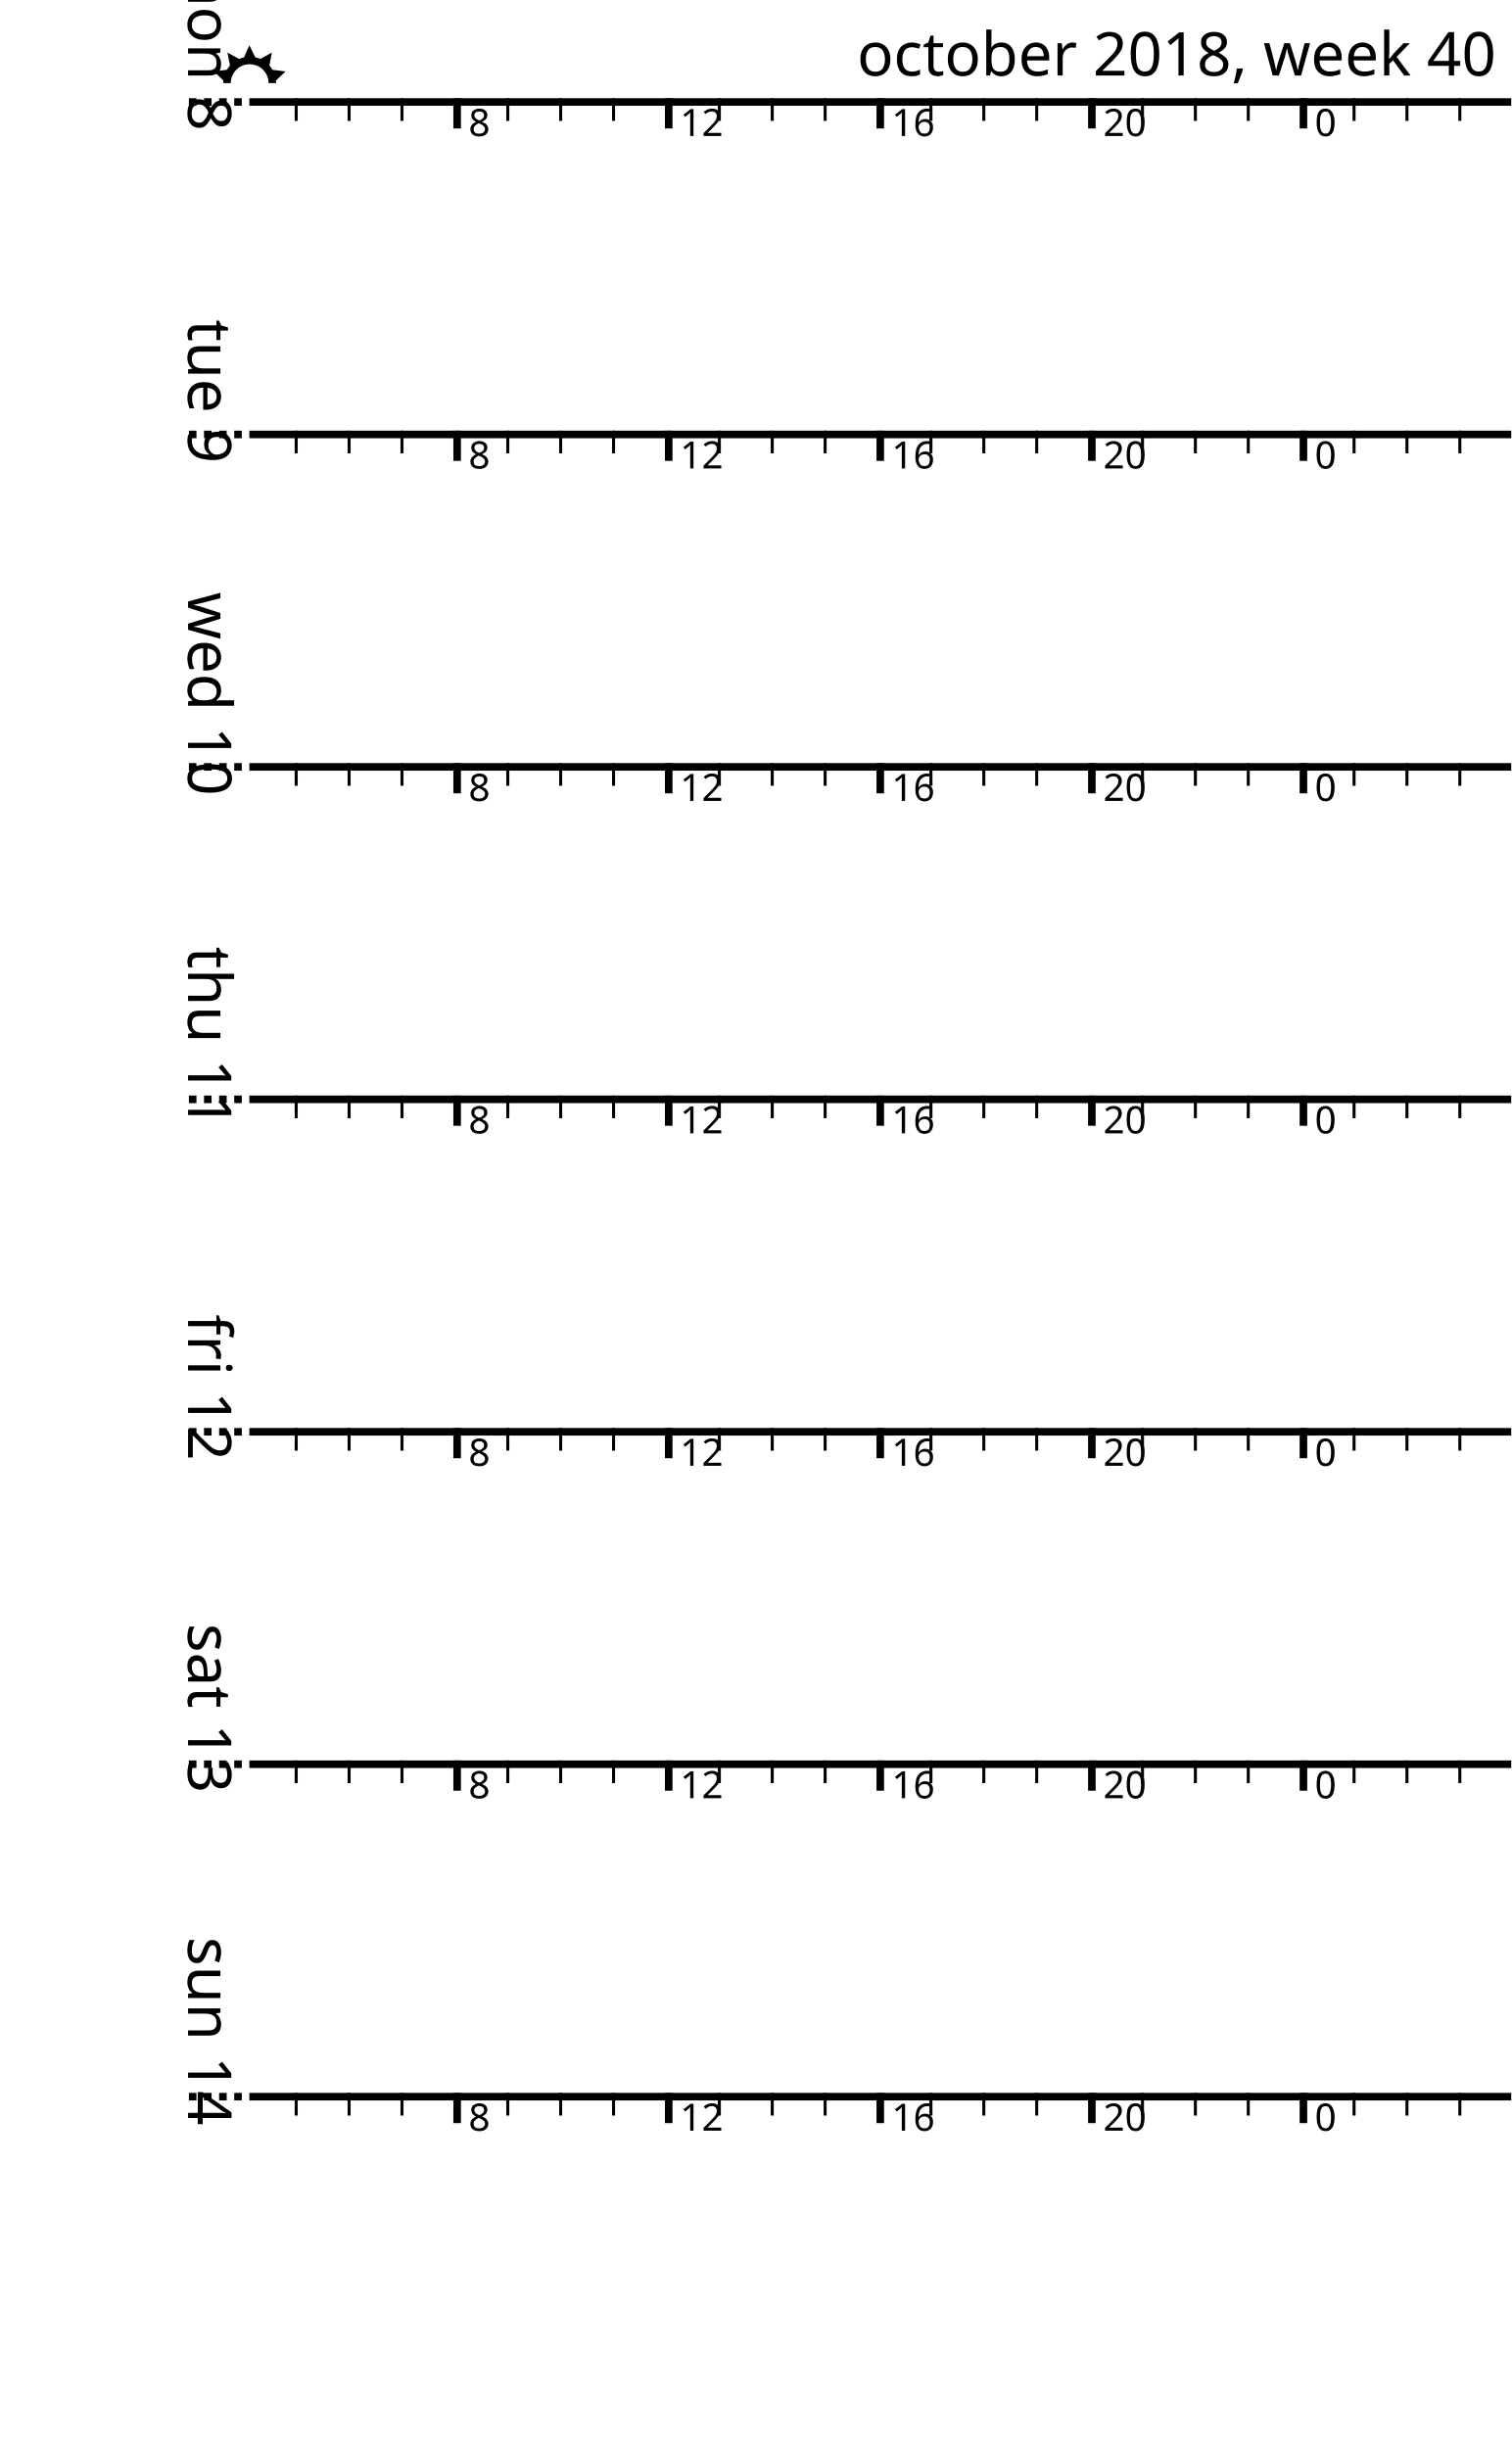
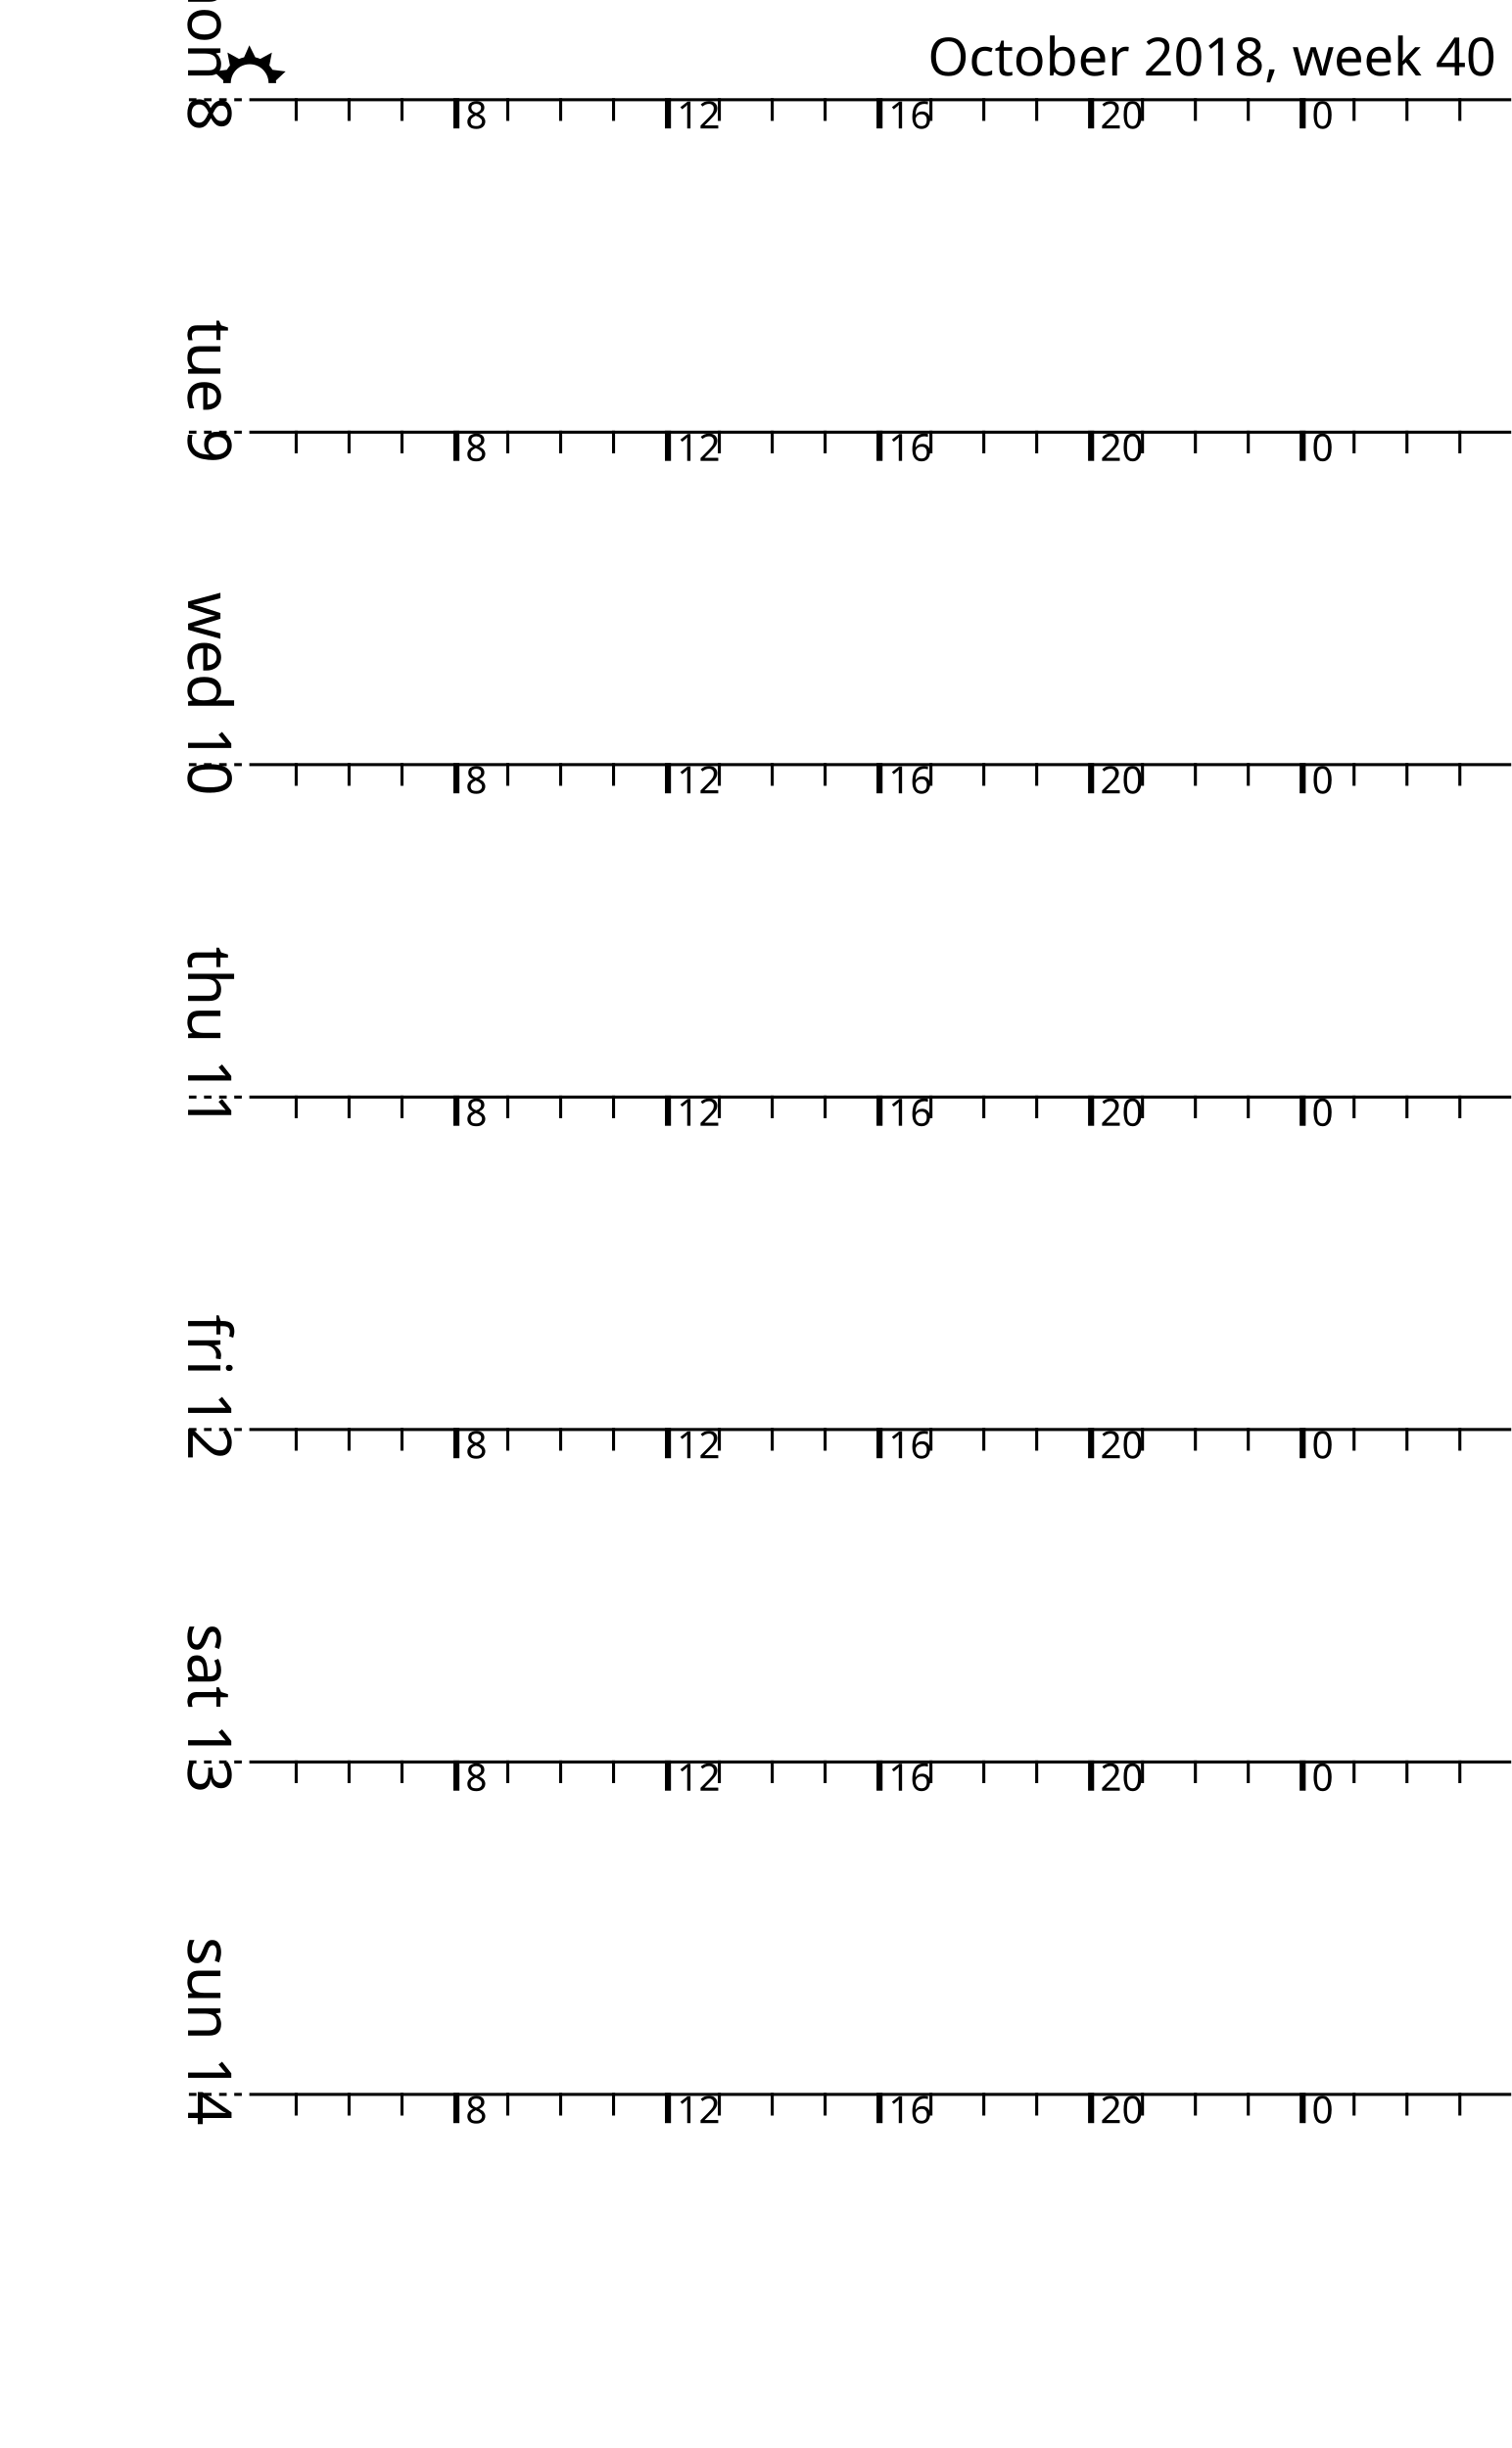
<svg xmlns="http://www.w3.org/2000/svg" xmlns:xlink="http://www.w3.org/1999/xlink" height="162mm" width="100mm" version="1.1" viewBox="0 0 100 162">
  <defs>
    <path id="sunrise" d="M16.5 -4l-.35.792a1.75 1.75 0 0 0-.332.108l-.767-.423.166.86a1.75 1.75 0 0 0-.206.282l-.868.108.637.596a1.75 1.75 0 0 0-.009.177h.5a1.25 1.25 0 0 1 1.25-1.25 1.25 1.25 0 0 1 1.25 1.25h.5a1.75 1.75 0 0 0-.01-.175l.637-.598-.868-.108a1.75 1.75 0 0 0-.205-.283l.166-.859-.766.422a1.75 1.75 0 0 0-.333-.108z" />
    <g id="timeline">
      <g>
        <rect height="1.5" width=".2" y="0" x="19.5" />
        <rect height="1.5" width=".2" y="0" x="23" />
        <rect height="1.5" width=".2" y="0" x="26.5" />
-         <rect height="2" width=".5" y="0" x="30" />
+         <rect height="2" width=".4" y="0" x="30" />
        <rect height="1.5" width=".2" y="0" x="33.5" />
        <rect height="1.5" width=".2" y="0" x="37" />
        <rect height="1.5" width=".2" y="0" x="40.5" />
-         <rect height="2" width=".5" y="0" x="44" />
+         <rect height="2" width=".4" y="0" x="44" />
        <rect height="1.5" width=".2" y="0" x="47.5" />
        <rect height="1.5" width=".2" y="0" x="51" />
        <rect height="1.5" width=".2" y="0" x="54.5" />
-         <rect height="2" width=".5" y="0" x="58" />
+         <rect height="2" width=".4" y="0" x="58" />
        <rect height="1.5" width=".2" y="0" x="61.5" />
        <rect height="1.5" width=".2" y="0" x="65" />
        <rect height="1.5" width=".2" y="0" x="68.5" />
-         <rect height="2" width=".5" y="0" x="72" />
+         <rect height="2" width=".4" y="0" x="72" />
        <rect height="1.5" width=".2" y="0" x="75.5" />
        <rect height="1.5" width=".2" y="0" x="79" />
        <rect height="1.5" width=".2" y="0" x="82.5" />
-         <rect height="2" width=".5" y="0" x="86" />
+         <rect height="2" width=".4" y="0" x="86" />
        <rect height="1.5" width=".2" y="0" x="89.5" />
        <rect height="1.5" width=".2" y="0" x="93" />
        <rect height="1.5" width=".2" y="0" x="96.5" />
-         <rect height=".5" width=".5" y="0" x="12.5" />
-         <rect height=".5" width=".5" y="0" x="13.5" />
-         <rect height=".5" width=".5" y="0" x="14.5" />
-         <rect height=".5" width=".5" y="0" x="15.5" />
-         <rect height=".5" width="83.5" y="0" x="16.5" />
+         <rect height=".2" width=".5" y="0" x="12.5" />
+         <rect height=".2" width=".5" y="0" x="13.5" />
+         <rect height=".2" width=".5" y="0" x="14.5" />
+         <rect height=".2" width=".5" y="0" x="15.5" />
+         <rect height=".2" width="83.5" y="0" x="16.5" />
      </g>
      <g font-size="2.5px" font-family="EB Garamond SC" fill="#000000">
        <text>
-           <tspan y="2.5" x="31">8</tspan>
+           <tspan y="2" x="30.8">8</tspan>
        </text>
        <text>
-           <tspan y="2.5" x="45">12</tspan>
+           <tspan y="2" x="44.8">12</tspan>
        </text>
        <text>
-           <tspan y="2.5" x="59">16</tspan>
+           <tspan y="2" x="58.8">16</tspan>
        </text>
        <text>
-           <tspan y="2.5" x="73">20</tspan>
+           <tspan y="2" x="72.8">20</tspan>
        </text>
        <text>
-           <tspan y="2.5" x="87">0</tspan>
+           <tspan y="2" x="86.8">0</tspan>
        </text>
      </g>
    </g>
    <g id="title">
-       <text y="5" x="99" text-anchor="end" font-family="EB Garamond SC" font-size="4px">
-         <tspan>october 2018, week 40</tspan>
+       <text y="5" x="99" text-anchor="end" font-family="EB Garamond SC" font-size="3.5px">
+         <tspan>October 2018, week 40</tspan>
      </text>
    </g>
    <g id="monday" fill="#000000" font-family="EB Garamond SC" font-size="4px">
      <text y="18" x="14" text-anchor="end" writing-mode="tb-rl">
        <tspan>mon 8</tspan>
      </text>
      <use x="0" y="-0.5" xlink:href="#timeline" />
      <use x="0" y="0" xlink:href="#helper" />
    </g>
    <g id="tuesday" fill="#000000" font-family="EB Garamond SC" font-size="4px">
      <text y="18" x="14" text-anchor="end" writing-mode="tb-rl">
        <tspan>tue 9</tspan>
      </text>
      <use x="0" y="-0.5" xlink:href="#timeline" />
      <use x="0" y="0" xlink:href="#helper" />
    </g>
    <g id="wednesday" fill="#000000" font-family="EB Garamond SC" font-size="4px">
      <text y="18" x="14" text-anchor="end" writing-mode="tb-rl">
        <tspan>wed 10</tspan>
      </text>
      <use x="0" y="-0.5" xlink:href="#timeline" />
      <use x="0" y="0" xlink:href="#helper" />
    </g>
    <g id="thursday" fill="#000000" font-family="EB Garamond SC" font-size="4px">
      <text y="18" x="14" text-anchor="end" writing-mode="tb-rl">
        <tspan>thu 11</tspan>
      </text>
      <use x="0" y="-0.5" xlink:href="#timeline" />
      <use x="0" y="0" xlink:href="#helper" />
    </g>
    <g id="friday" fill="#000000" font-family="EB Garamond SC" font-size="4px">
      <text y="18" x="14" text-anchor="end" writing-mode="tb-rl">
        <tspan>fri 12</tspan>
      </text>
      <use x="0" y="-0.5" xlink:href="#timeline" />
      <use x="0" y="0" xlink:href="#helper" />
    </g>
    <g id="saturday" fill="#000000" font-family="EB Garamond SC" font-size="4px">
      <text y="18" x="14" text-anchor="end" writing-mode="tb-rl">
        <tspan>sat 13</tspan>
      </text>
      <use x="0" y="-0.5" xlink:href="#timeline" />
      <use x="0" y="0" xlink:href="#helper" />
    </g>
    <g id="sunday" fill="#000000" font-family="EB Garamond SC" font-size="4px">
      <text y="18" x="14" text-anchor="end" writing-mode="tb-rl">
        <tspan>sun 14</tspan>
      </text>
      <use x="0" y="-0.5" xlink:href="#timeline" />
      <use x="0" y="0" xlink:href="#helper" />
    </g>
    <g id="helper" fill-opacity="0">
      <rect height="20" width="87" y="0" x="13" />
    </g>
  </defs>
  <use x="0" y="0" xlink:href="#title" />
  <use x="0" y="7" xlink:href="#sunrise" />
  <use x="0" y="7" xlink:href="#monday" />
  <use x="0" y="29" xlink:href="#tuesday" />
  <use x="0" y="51" xlink:href="#wednesday" />
  <use x="0" y="73" xlink:href="#thursday" />
  <use x="0" y="95" xlink:href="#friday" />
  <use x="0" y="117" xlink:href="#saturday" />
  <use x="0" y="139" xlink:href="#sunday" />
</svg>
